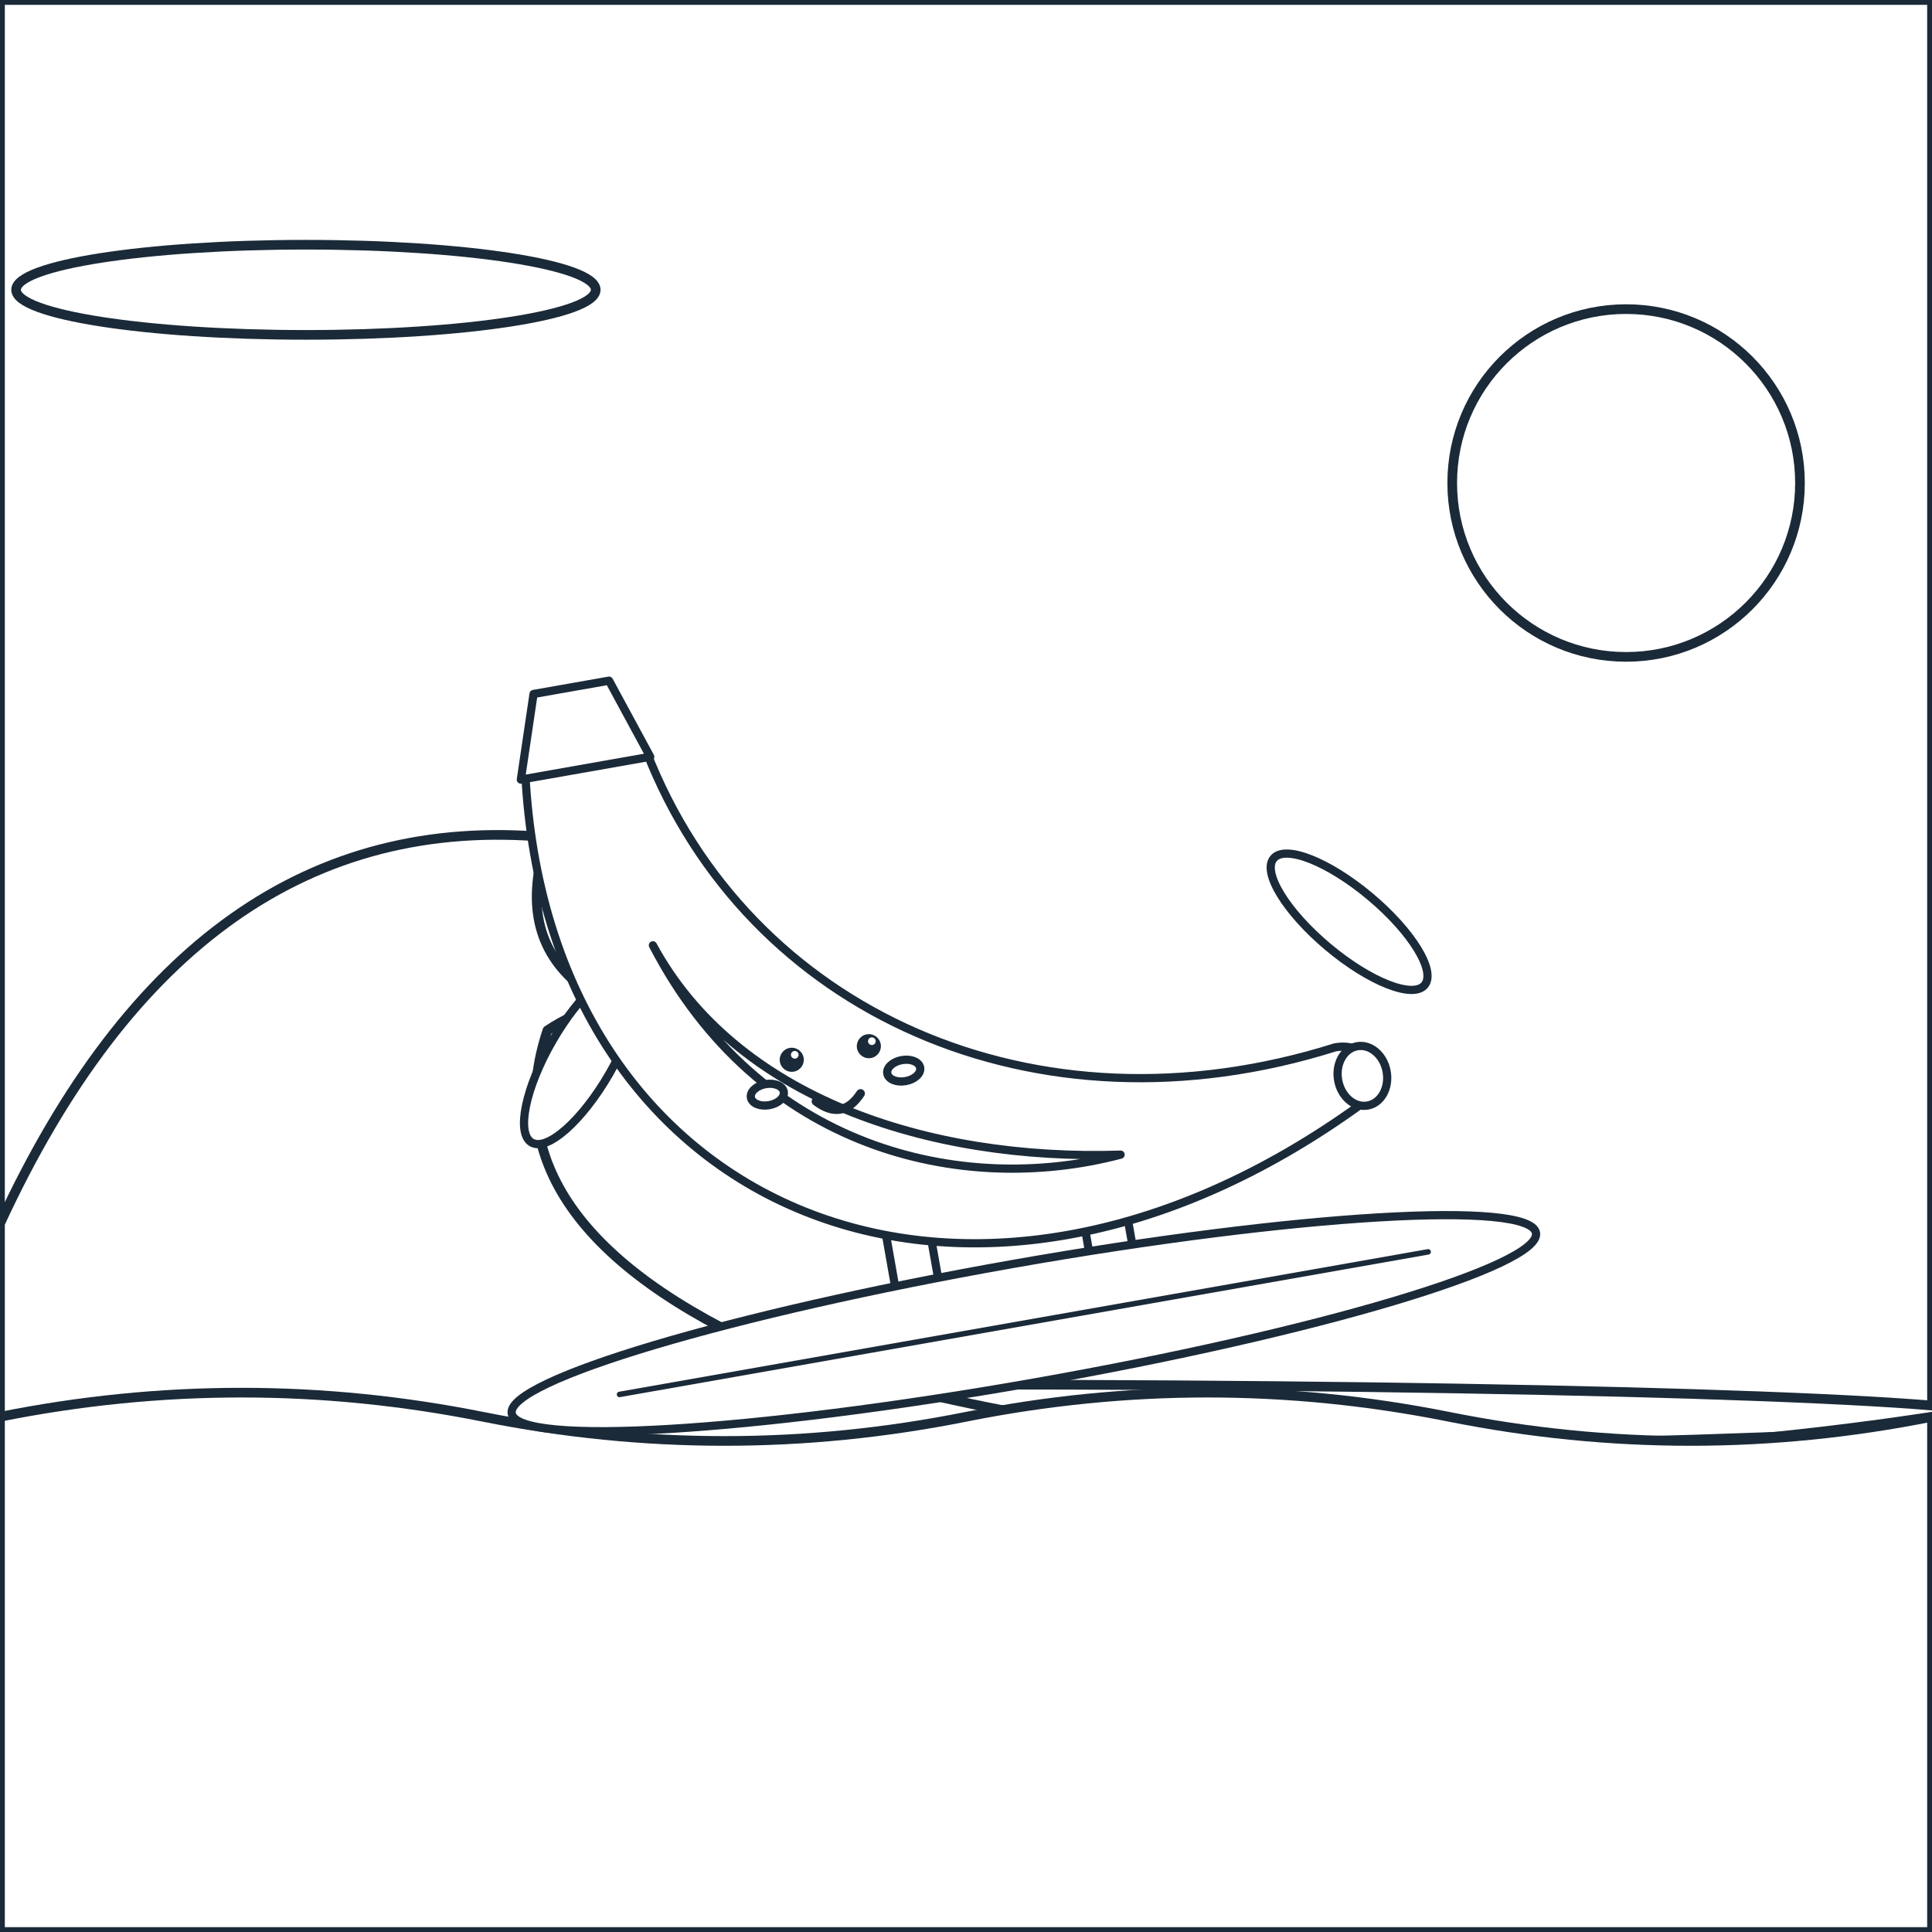
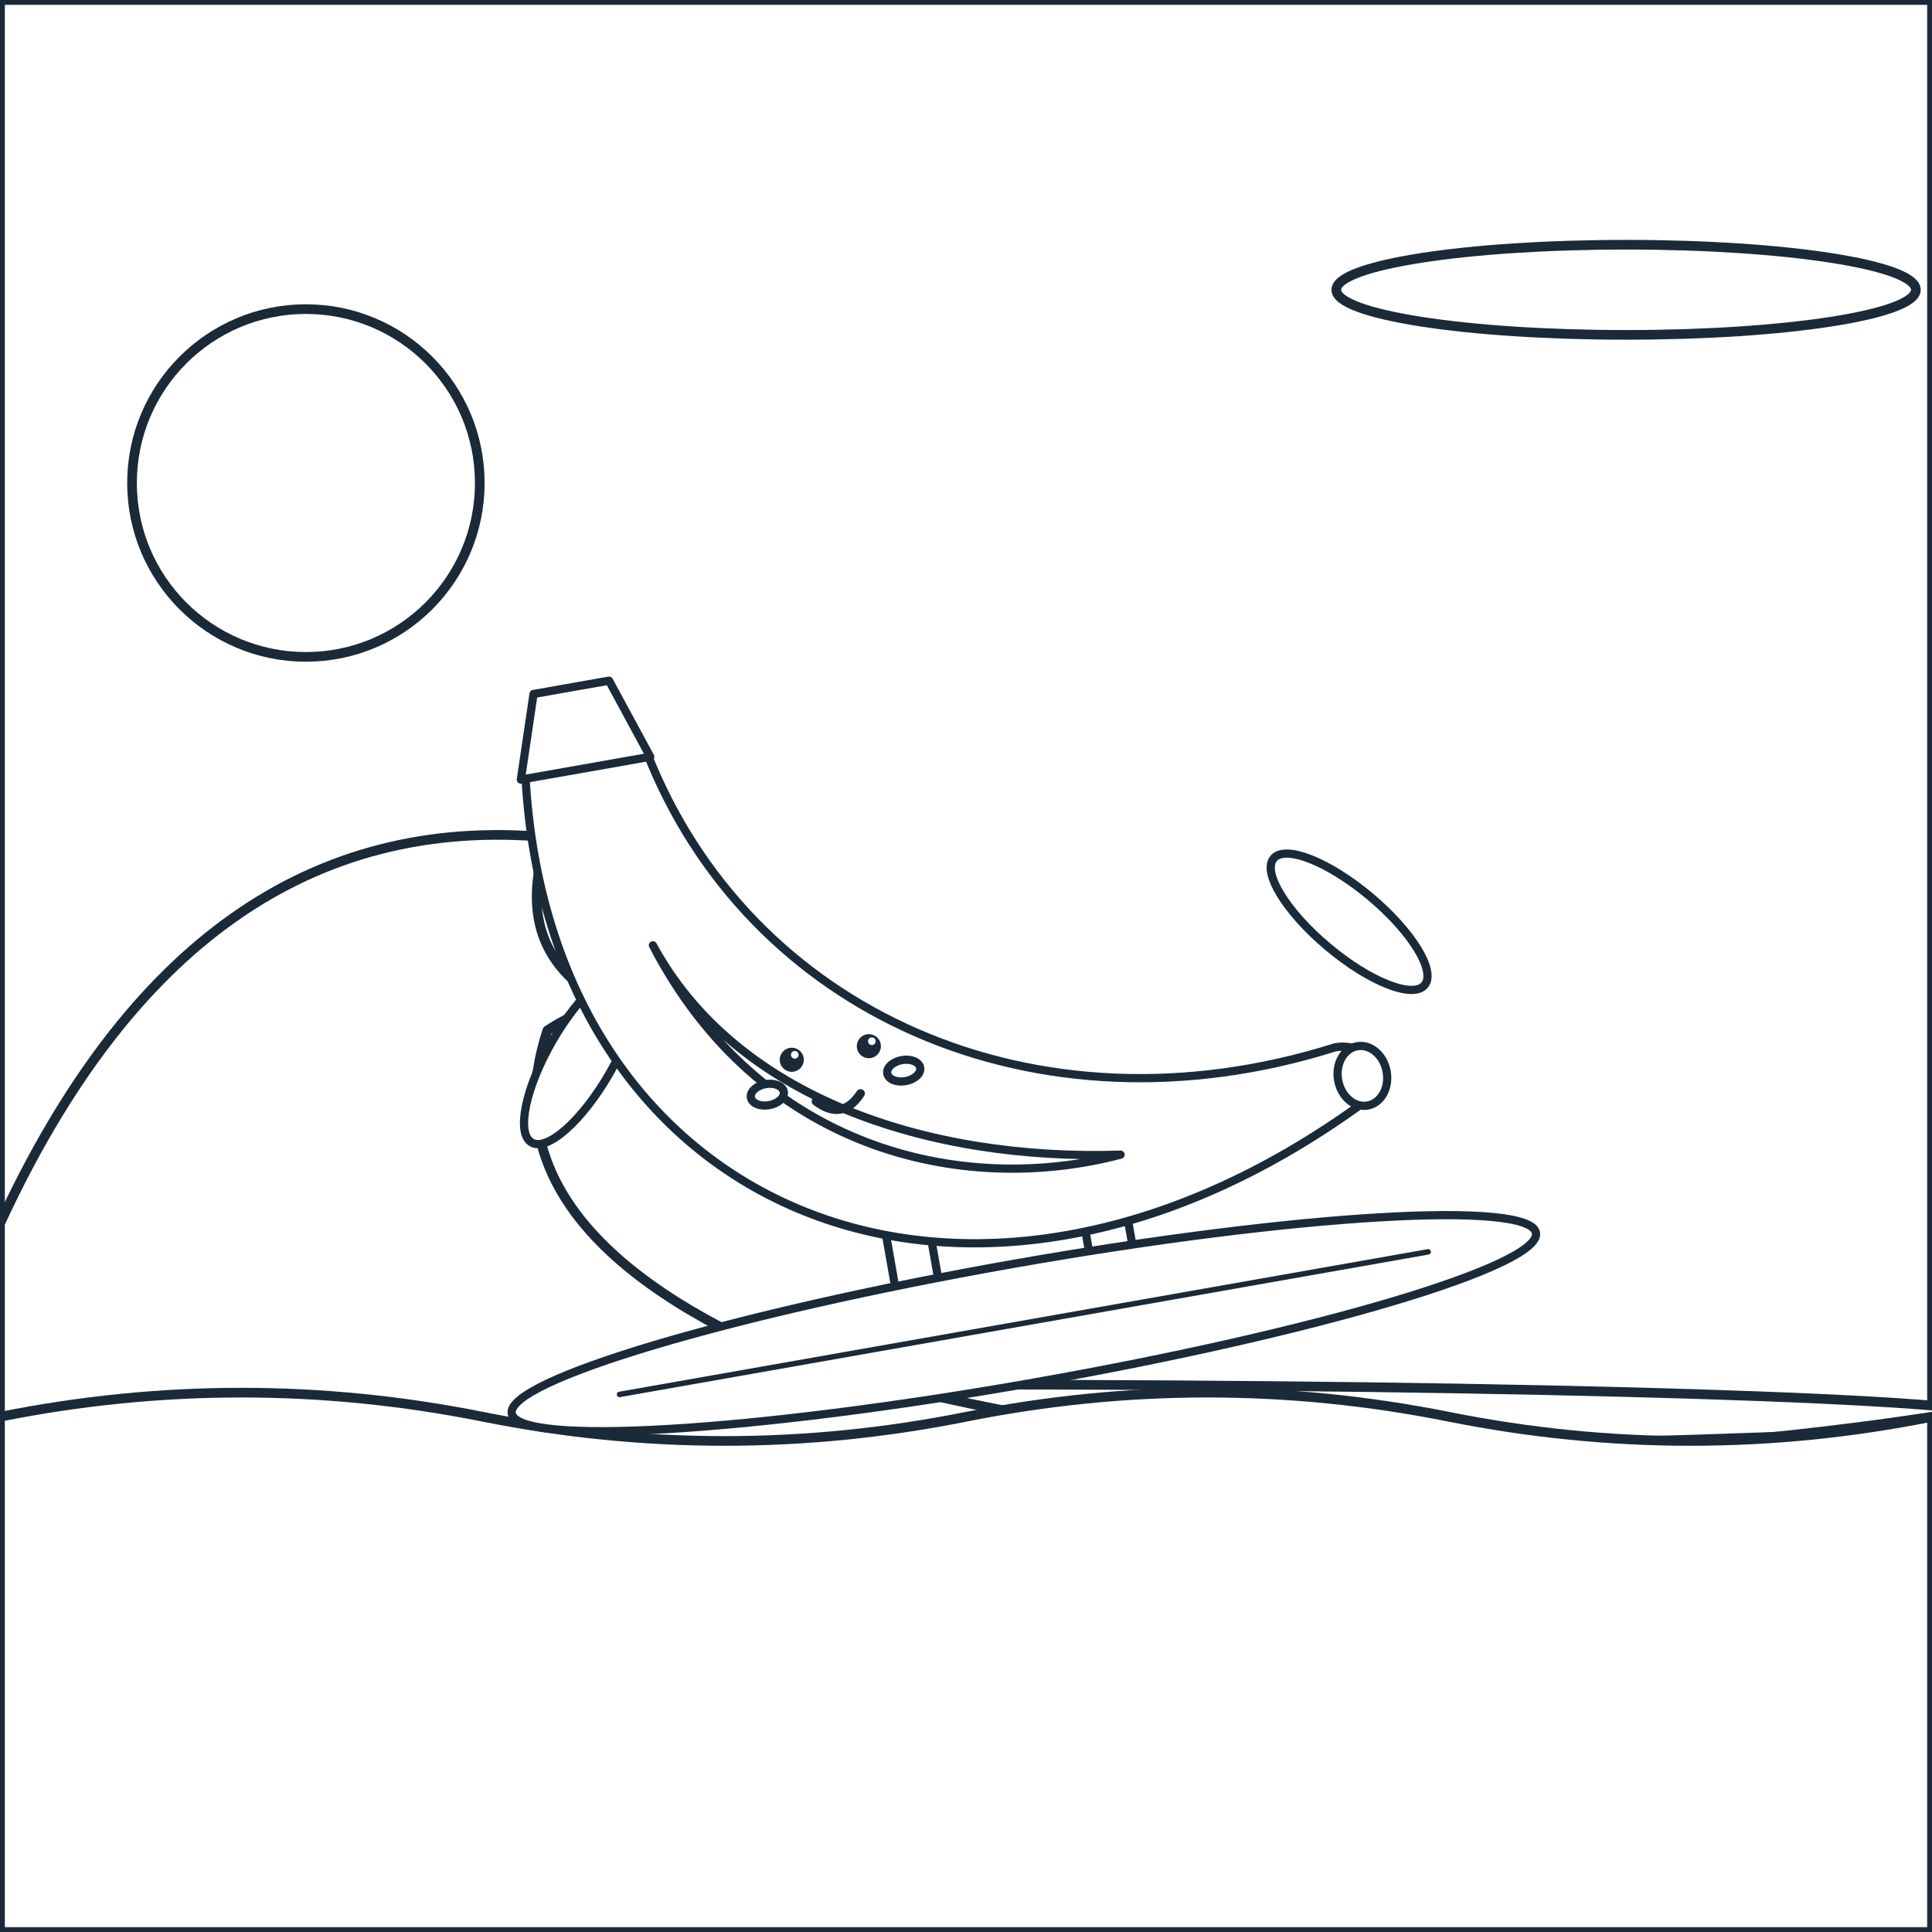
<svg xmlns="http://www.w3.org/2000/svg" viewBox="0 0 600 600" data-picture="chuoi-the-thao--luot-song">
  <g class="scene-back">
    <rect x="0" y="0" width="600" height="600" rx="0" id="r-nen-troi" data-region="nen-troi" class="region" fill="#FFFFFF" stroke="#1B2A38" stroke-width="3" stroke-linejoin="round" />
-     <ellipse cx="505" cy="150" rx="54" ry="54" id="r-mat-troi" data-region="mat-troi" class="region" fill="#FFFFFF" stroke="#1B2A38" stroke-width="3" stroke-linejoin="round" />
-     <ellipse cx="95" cy="90" rx="90" ry="14" id="r-dai-may-1" data-region="dai-may-1" class="region" fill="#FFFFFF" stroke="#1B2A38" stroke-width="3" stroke-linejoin="round" />
+     <ellipse cx="95" cy="150" rx="54" ry="54" id="r-mat-troi" data-region="mat-troi" class="region" fill="#FFFFFF" stroke="#1B2A38" stroke-width="3" stroke-linejoin="round" />
+     <ellipse cx="505" cy="90" rx="90" ry="14" id="r-dai-may-1" data-region="dai-may-1" class="region" fill="#FFFFFF" stroke="#1B2A38" stroke-width="3" stroke-linejoin="round" />
    <ellipse cx="300" cy="440" rx="320" ry="10" id="r-duong-chan-troi" data-region="duong-chan-troi" class="region" fill="#FFFFFF" stroke="#1B2A38" stroke-width="3" stroke-linejoin="round" />
    <path d="M 0 600 L 0 380 Q 60 250 170 260 Q 250 270 230 330 Q 200 300 170 320 Q 150 380 240 420 Q 400 470 600 440 L 600 600 Z" id="r-con-song" data-region="con-song" class="region" fill="#FFFFFF" stroke="#1B2A38" stroke-width="3" stroke-linejoin="round" />
    <path d="M 170 260 Q 250 270 230 330 Q 210 300 180 306 Q 160 290 170 260 Z" id="r-bot-song" data-region="bot-song" class="region" fill="#FFFFFF" stroke="#1B2A38" stroke-width="3" stroke-linejoin="round" />
    <path d="M 0 440 Q 75 425 150 440 Q 225 455 300 440 Q 375 425 450 440 Q 525 455 600 440 L 600 600 L 0 600 Z" id="r-mat-nuoc" data-region="mat-nuoc" class="region" fill="#FFFFFF" stroke="#1B2A38" stroke-width="3" stroke-linejoin="round" />
  </g>
  <g id="subject" class="subject anim-float" transform="translate(0 -40) translate(300 420) scale(0.85) rotate(-10) translate(-300 -420)">
    <ellipse cx="172" cy="335.7" rx="12" ry="36" transform="rotate(40 172 335.7)" id="r-tay-trai" data-region="tay-trai" class="region" fill="#FFFFFF" stroke="#1B2A38" stroke-width="3" stroke-linejoin="round" />
    <ellipse cx="457" cy="335.7" rx="12" ry="36" transform="rotate(-40 457 335.7)" id="r-tay-phai" data-region="tay-phai" class="region" fill="#FFFFFF" stroke="#1B2A38" stroke-width="3" stroke-linejoin="round" />
    <rect x="270.5" y="409.5" width="16" height="46" rx="7" id="r-chan-trai" data-region="chan-trai" class="region" fill="#FFFFFF" stroke="#1B2A38" stroke-width="3" stroke-linejoin="round" />
    <rect x="342.5" y="409.5" width="16" height="46" rx="7" id="r-chan-phai" data-region="chan-phai" class="region" fill="#FFFFFF" stroke="#1B2A38" stroke-width="3" stroke-linejoin="round" />
    <ellipse cx="270.5" cy="457.5" rx="22" ry="12" id="r-giay-trai" data-region="giay-trai" class="region" fill="#FFFFFF" stroke="#1B2A38" stroke-width="3" stroke-linejoin="round" />
    <ellipse cx="358.5" cy="457.5" rx="22" ry="12" id="r-giay-phai" data-region="giay-phai" class="region" fill="#FFFFFF" stroke="#1B2A38" stroke-width="3" stroke-linejoin="round" />
    <path d="M 170 230 C 150 390 290 480 450 402 C 460 396 458 380 444 380 C 330 395 235 330 215 230 Z" id="r-qua-chuoi" data-region="qua-chuoi" class="region" fill="#FFFFFF" stroke="#1B2A38" stroke-width="3" stroke-linejoin="round" />
    <path d="M 205 300 C 225 360 290 395 360 405 C 300 410 230 380 205 300 Z" id="r-vet-chuoi" data-region="vet-chuoi" class="region" fill="#FFFFFF" stroke="#1B2A38" stroke-width="3" stroke-linejoin="round" />
    <path d="M 168 232 L 216 232 L 206 202 L 178 202 Z" id="r-cuong" data-region="cuong" class="region" fill="#FFFFFF" stroke="#1B2A38" stroke-width="3" stroke-linejoin="round" />
    <ellipse cx="452" cy="392" rx="9" ry="11" id="r-dau-chuoi" data-region="dau-chuoi" class="region" fill="#FFFFFF" stroke="#1B2A38" stroke-width="3" stroke-linejoin="round" />
    <g class="deco" pointer-events="none">
      <circle cx="247.7" cy="350" r="4.4" fill="#1B2A38" />
    </g>
    <g class="deco" pointer-events="none">
      <circle cx="276.3" cy="350" r="4.4" fill="#1B2A38" />
    </g>
    <g class="deco" pointer-events="none">
      <circle cx="249.1" cy="348.4" r="1.4" fill="#FFFFFF" />
    </g>
    <g class="deco" pointer-events="none">
      <circle cx="277.7" cy="348.4" r="1.4" fill="#FFFFFF" />
    </g>
    <ellipse cx="236.7" cy="361" rx="6.1" ry="3.9" id="r-ma-trai" data-region="ma-trai" class="region" fill="#FFFFFF" stroke="#1B2A38" stroke-width="3" stroke-linejoin="round" />
    <ellipse cx="287.3" cy="361" rx="6.1" ry="3.9" id="r-ma-phai" data-region="ma-phai" class="region" fill="#FFFFFF" stroke="#1B2A38" stroke-width="3" stroke-linejoin="round" />
    <g class="deco" pointer-events="none">
      <path d="M 253.8 366.5 Q 262 375.3 270.3 366.5" fill="none" stroke="#1B2A38" stroke-width="3.2" stroke-linecap="round" stroke-linejoin="round" />
    </g>
    <ellipse cx="314.5" cy="459.5" rx="190" ry="22" id="r-van-luot-song" data-region="van-luot-song" class="region" fill="#FFFFFF" stroke="#1B2A38" stroke-width="3" stroke-linejoin="round" />
    <g class="deco" pointer-events="none">
      <path d="M 164.5 459.486 L 464.5 459.486" fill="none" stroke="#1B2A38" stroke-width="2" stroke-linecap="round" stroke-linejoin="round" />
    </g>
  </g>
  <g class="scene-front">

</g>
</svg>
